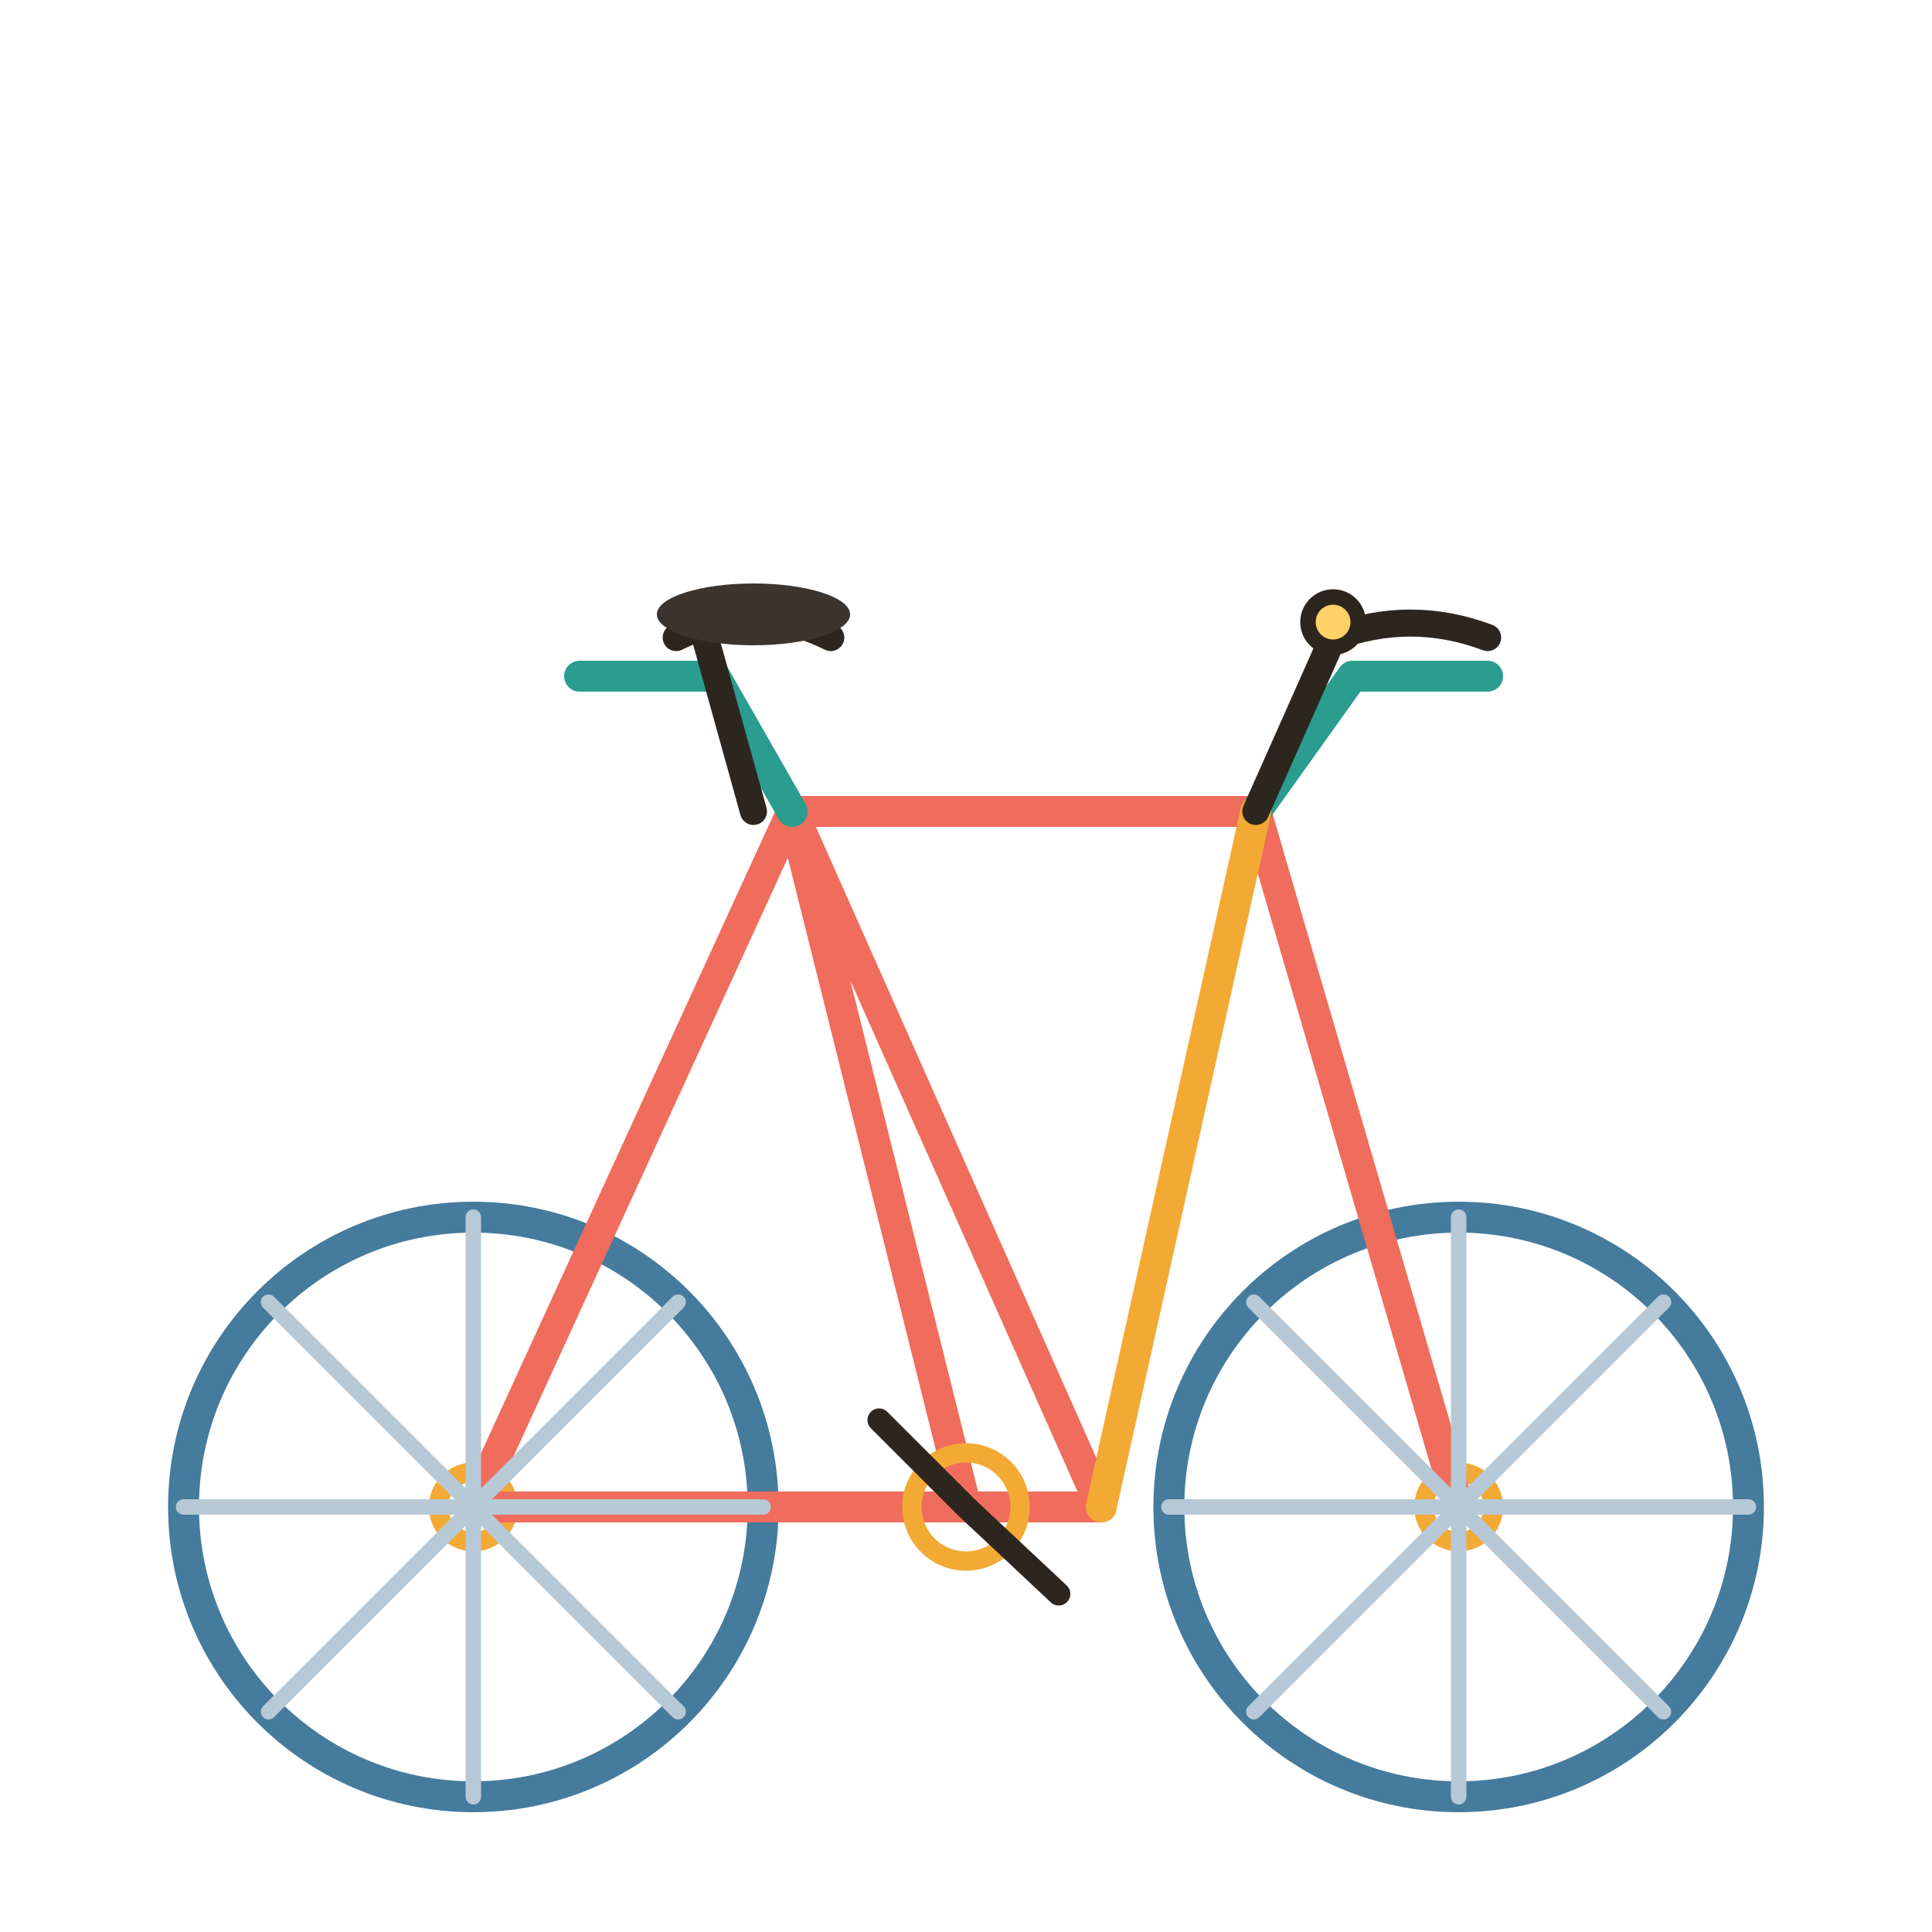
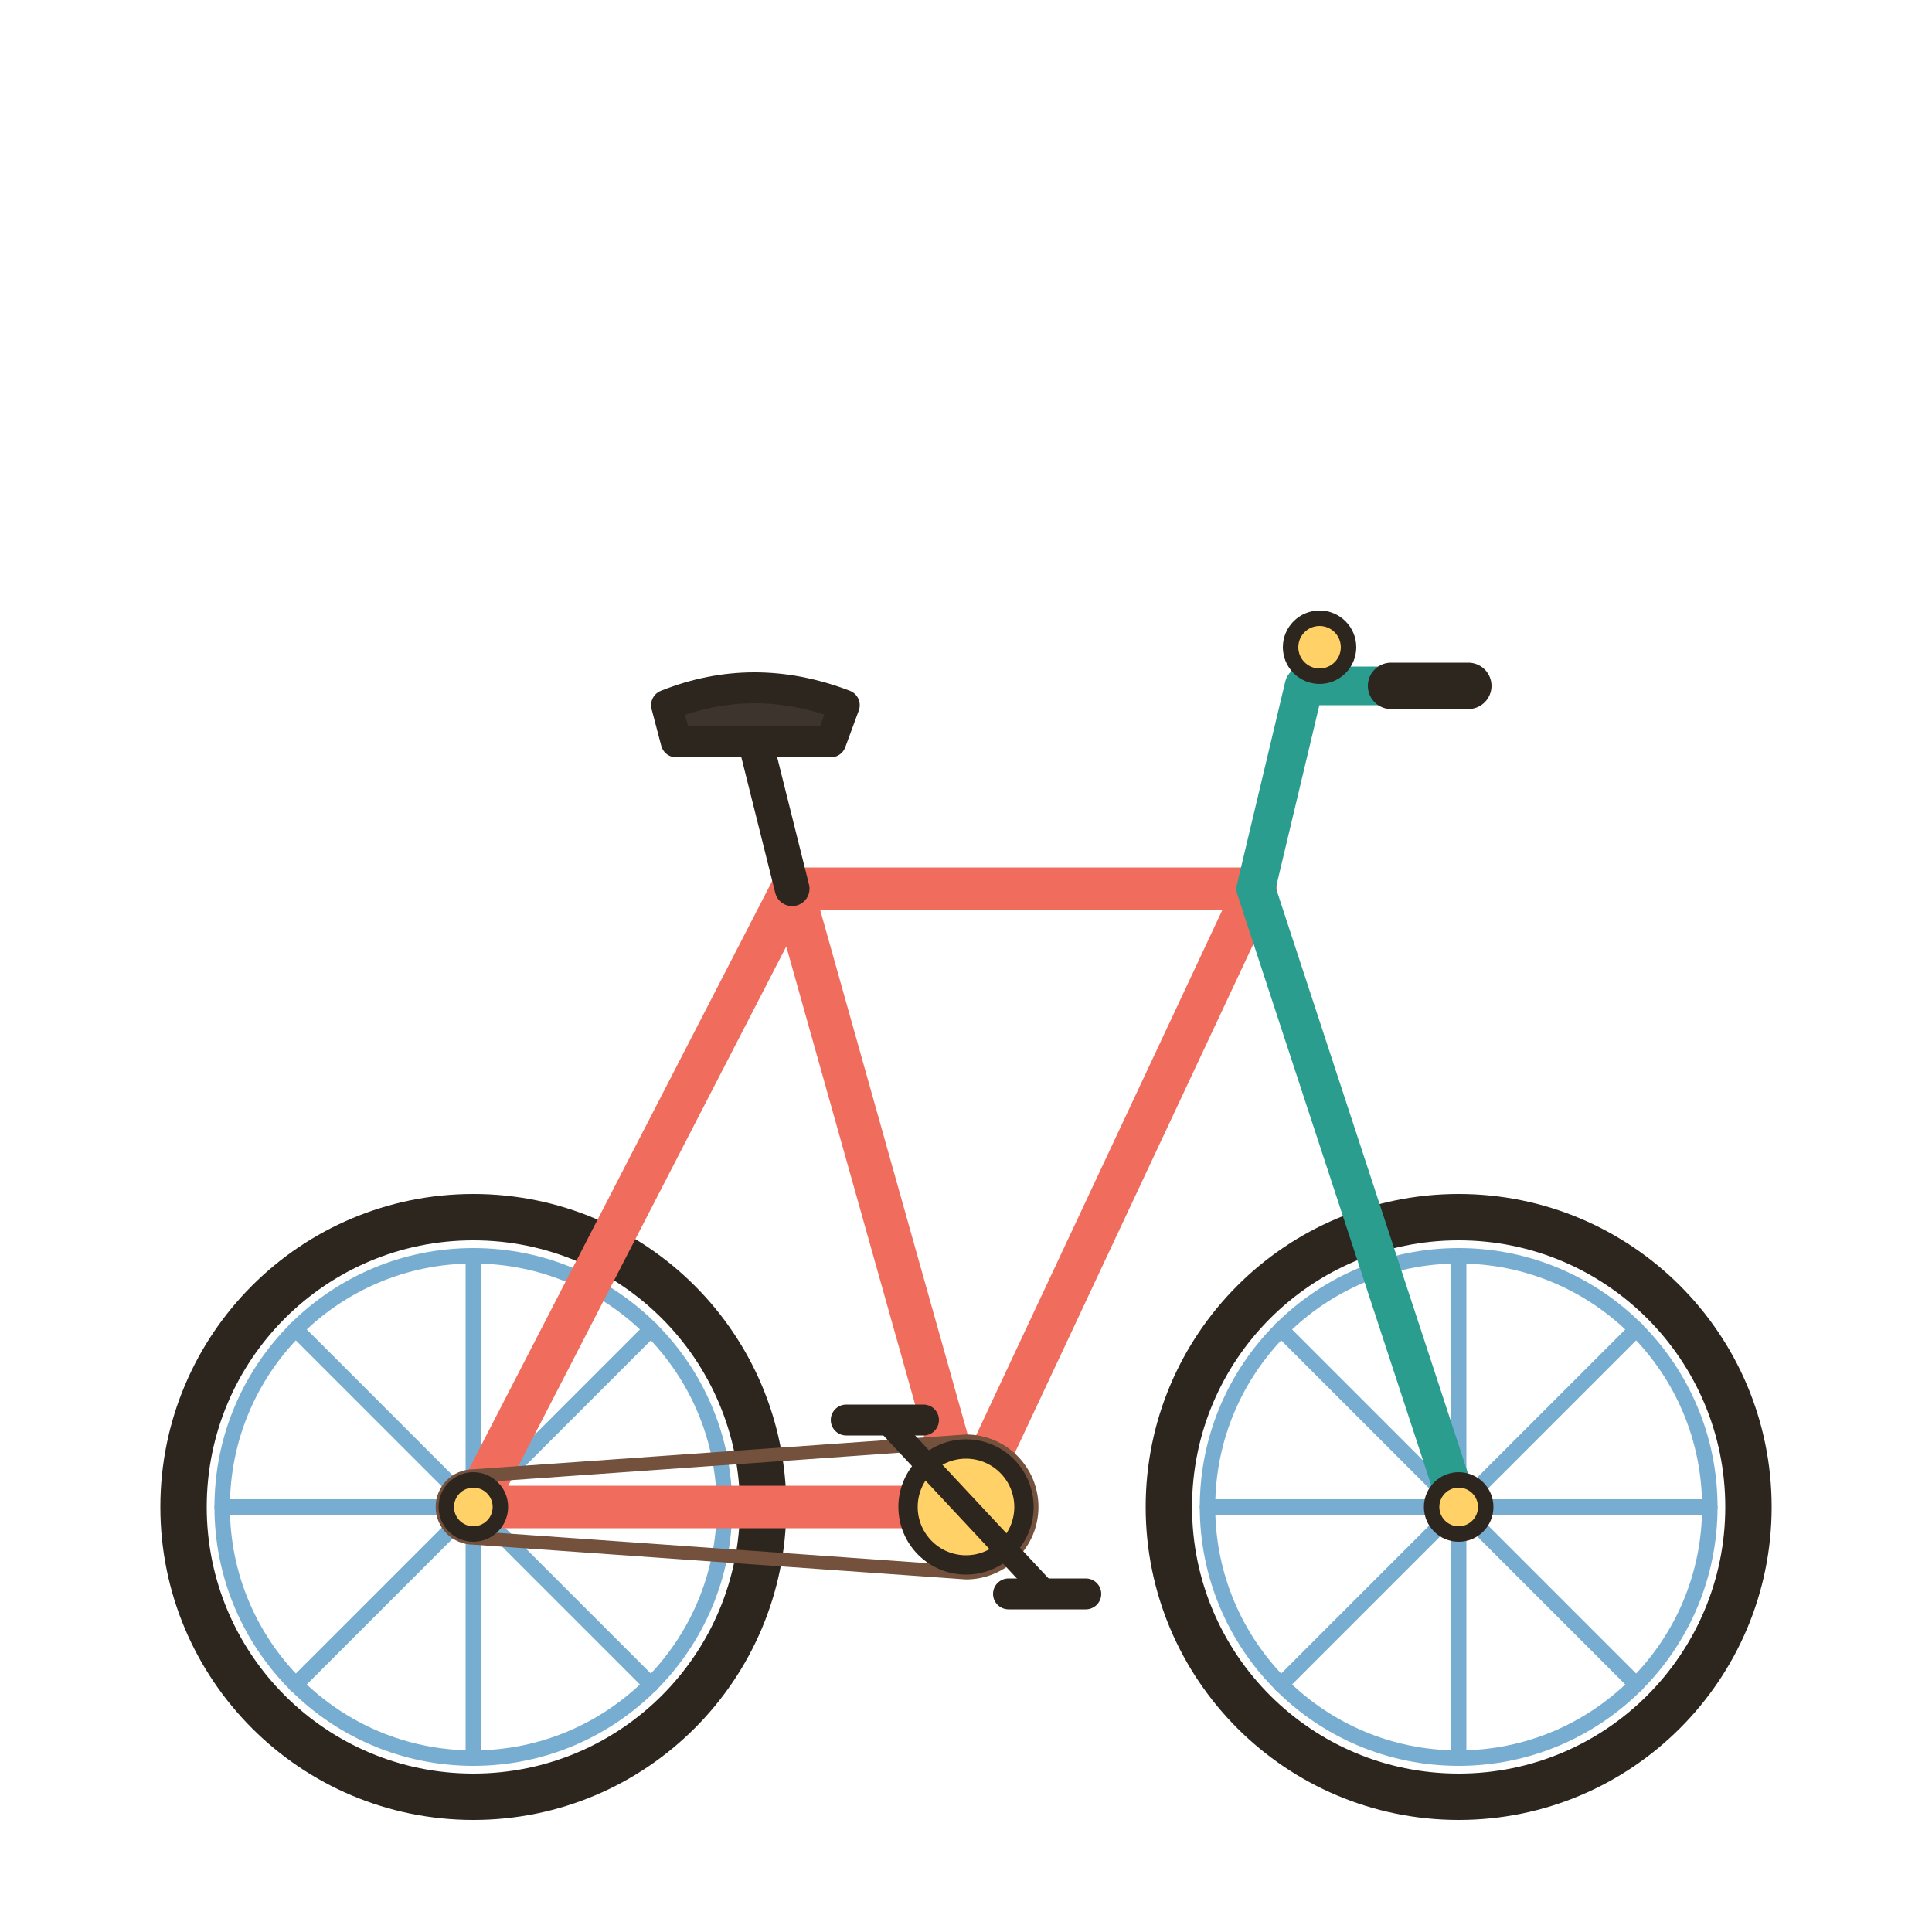
<svg xmlns="http://www.w3.org/2000/svg" viewBox="0 0 1000 1000" data-asset-id="prop_bicycle">
-   <g id="prop" stroke="#2d261e" stroke-width="16" stroke-linecap="round" stroke-linejoin="round" fill="none">
-     <circle cx="245" cy="780" r="150" stroke="#457b9d" />
-     <circle cx="755" cy="780" r="150" stroke="#457b9d" />
-     <circle cx="245" cy="780" r="18" stroke="#f2aa35" stroke-width="10" />
-     <circle cx="755" cy="780" r="18" stroke="#f2aa35" stroke-width="10" />
-     <path d="M245 780 L410 420 L570 780 L245 780 L500 780 L410 420 L650 420 L755 780" stroke="#f06c5c" />
-     <path d="M410 420 L370 350 L300 350 M650 420 L700 350 L770 350" stroke="#2a9d8f" />
-     <path d="M570 780 L650 420" stroke="#f2aa35" />
-     <path d="M245 630 L245 930 M95 780 L395 780 M139 674 L351 886 M139 886 L351 674" stroke="#b7c9d6" stroke-width="8" />
-     <path d="M755 630 L755 930 M605 780 L905 780 M649 674 L861 886 M649 886 L861 674" stroke="#b7c9d6" stroke-width="8" />
-     <circle cx="500" cy="780" r="28" stroke="#f2aa35" stroke-width="10" />
-     <path d="M500 780 L455 735 M500 780 L548 825" stroke="#2d261e" stroke-width="12" />
-     <path d="M390 420 L365 330 M350 330 Q390 310 430 330" stroke="#2d261e" stroke-width="14" />
-     <path d="M650 420 L690 330 Q730 315 770 330" stroke="#2d261e" stroke-width="14" />
-     <ellipse cx="390" cy="318" rx="50" ry="16" fill="#3c342d" stroke="none" />
-     <circle cx="690" cy="322" r="13" fill="#ffd166" stroke="#2d261e" stroke-width="8" />
+   <g id="prop" stroke="#2d261e" stroke-width="16" stroke-linejoin="round" stroke-linecap="round">
+     <g fill="none">
+       <g stroke="#2d261e" stroke-width="24">
+         <circle cx="245" cy="780" r="150" />
+         <circle cx="755" cy="780" r="150" />
+       </g>
+       <g stroke="#78add2" stroke-width="8">
+         <circle cx="245" cy="780" r="130" />
+         <circle cx="755" cy="780" r="130" />
+         <path d="M245 650 V910 M115 780 H375 M153 688 L337 872 M153 872 L337 688 M755 650 V910 M625 780 H885 M663 688 L847 872 M663 872 L847 688" />
+       </g>
+       <path d="M245 780 L410 460 L500 780 Z M410 460 L650 460 L500 780" stroke="#f06c5c" stroke-width="22" />
+       <path d="M650 460 L755 780 M650 460 L675 355 L750 355" stroke="#2a9d8f" stroke-width="20" />
+       <path d="M410 460 L390 380" stroke-width="18" />
+       <path d="M245 764 L500 746 A34 34 0 0 1 500 814 L245 796 A16 16 0 0 1 245 764 Z" stroke="#73513d" stroke-width="7" />
+     </g>
+     <path d="M345 365 Q390 347 437 365 L430 384 H350 Z" fill="#3c342d" />
+     <path d="M720 355 H760" fill="none" stroke-width="24" />
+     <circle cx="683" cy="335" r="15" fill="#ffd166" stroke-width="8" />
+     <circle cx="245" cy="780" r="14" fill="#ffd166" stroke-width="8" />
+     <circle cx="755" cy="780" r="14" fill="#ffd166" stroke-width="8" />
+     <circle cx="500" cy="780" r="30" fill="#ffd166" stroke-width="10" />
+     <path d="M458 735 L500 780 L542 825" fill="none" stroke-width="12" />
+     <path d="M438 735 H478 M522 825 H562" fill="none" stroke-width="16" />
  </g>
</svg>
